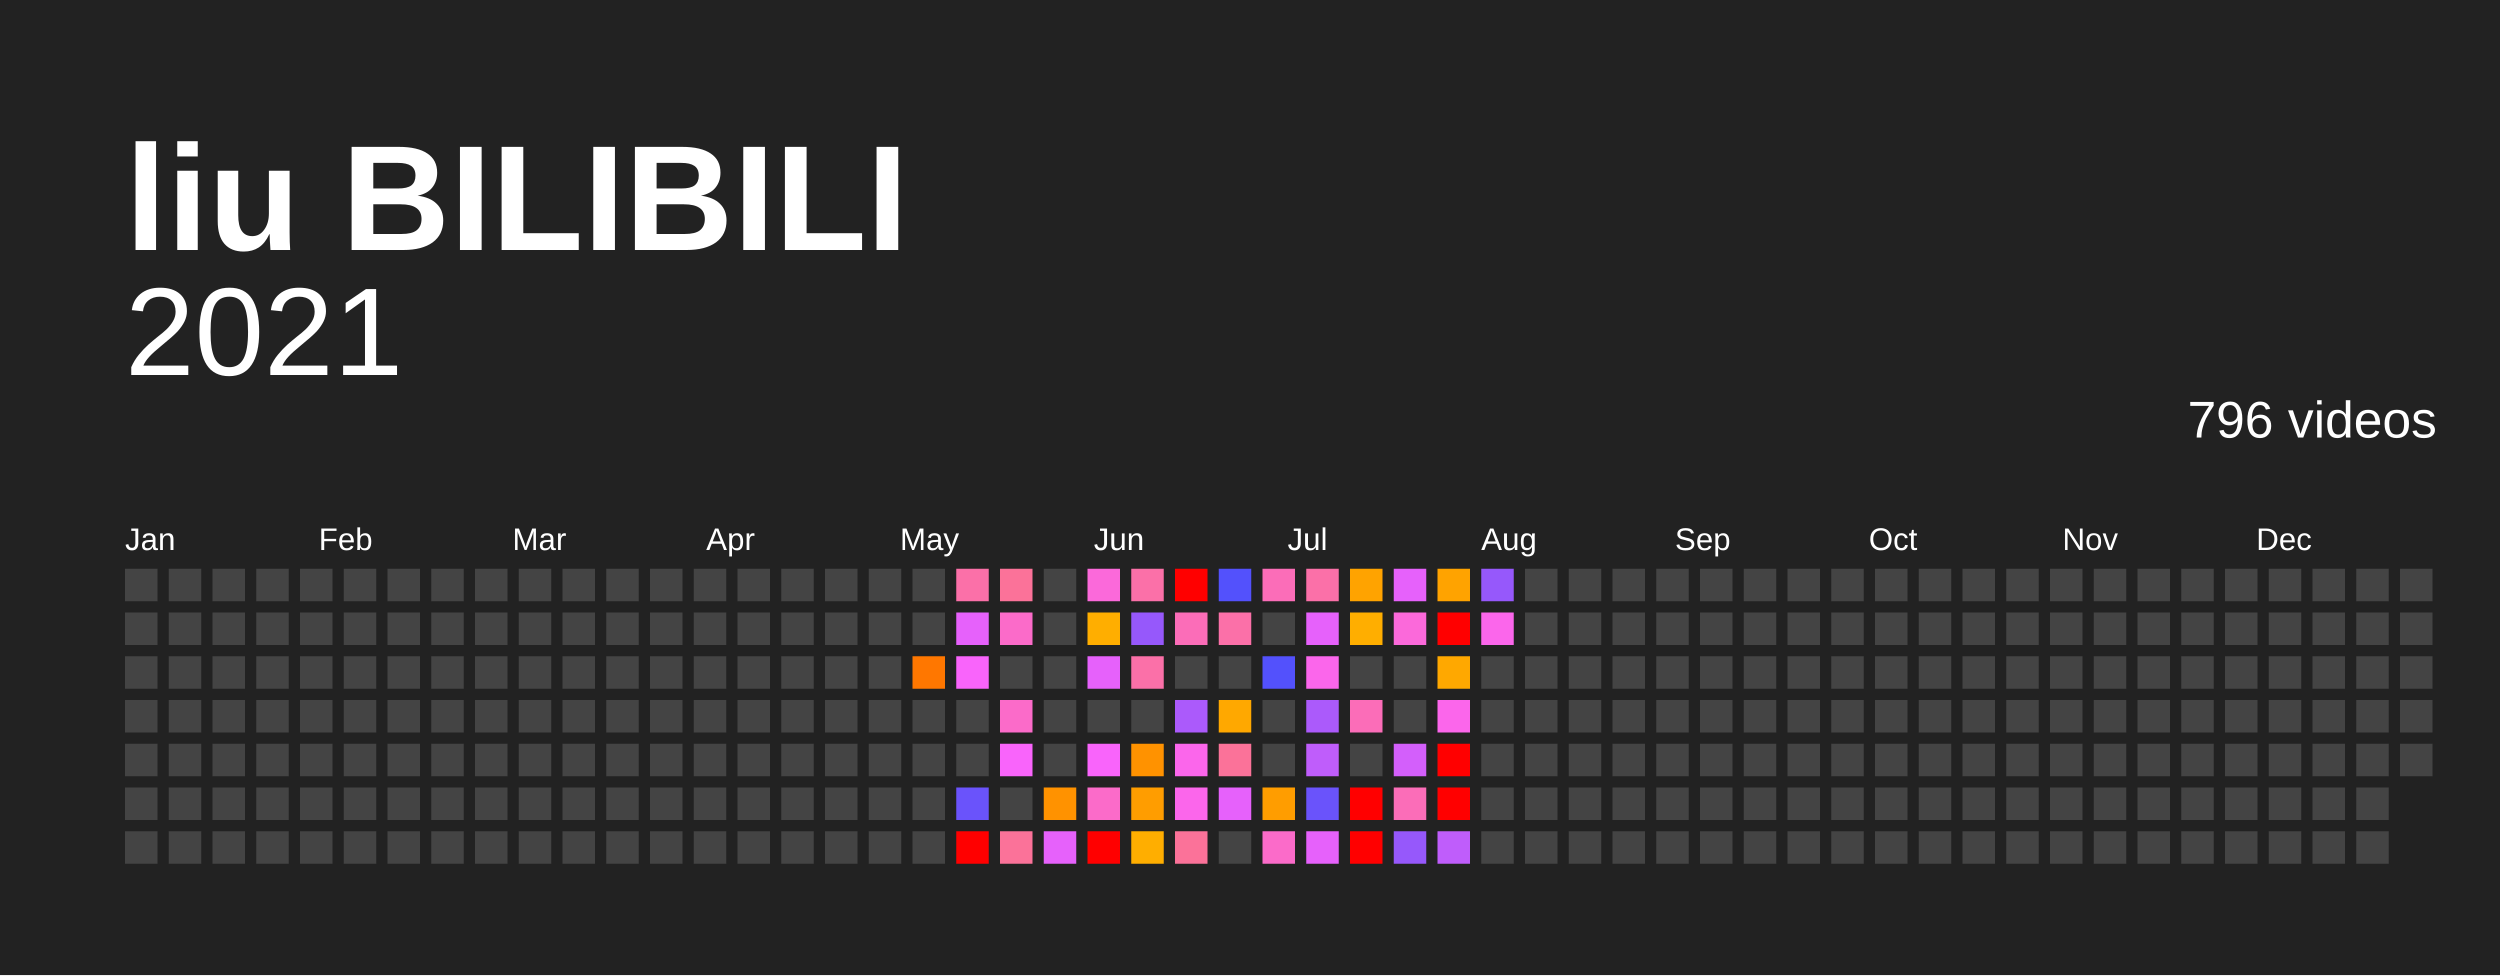
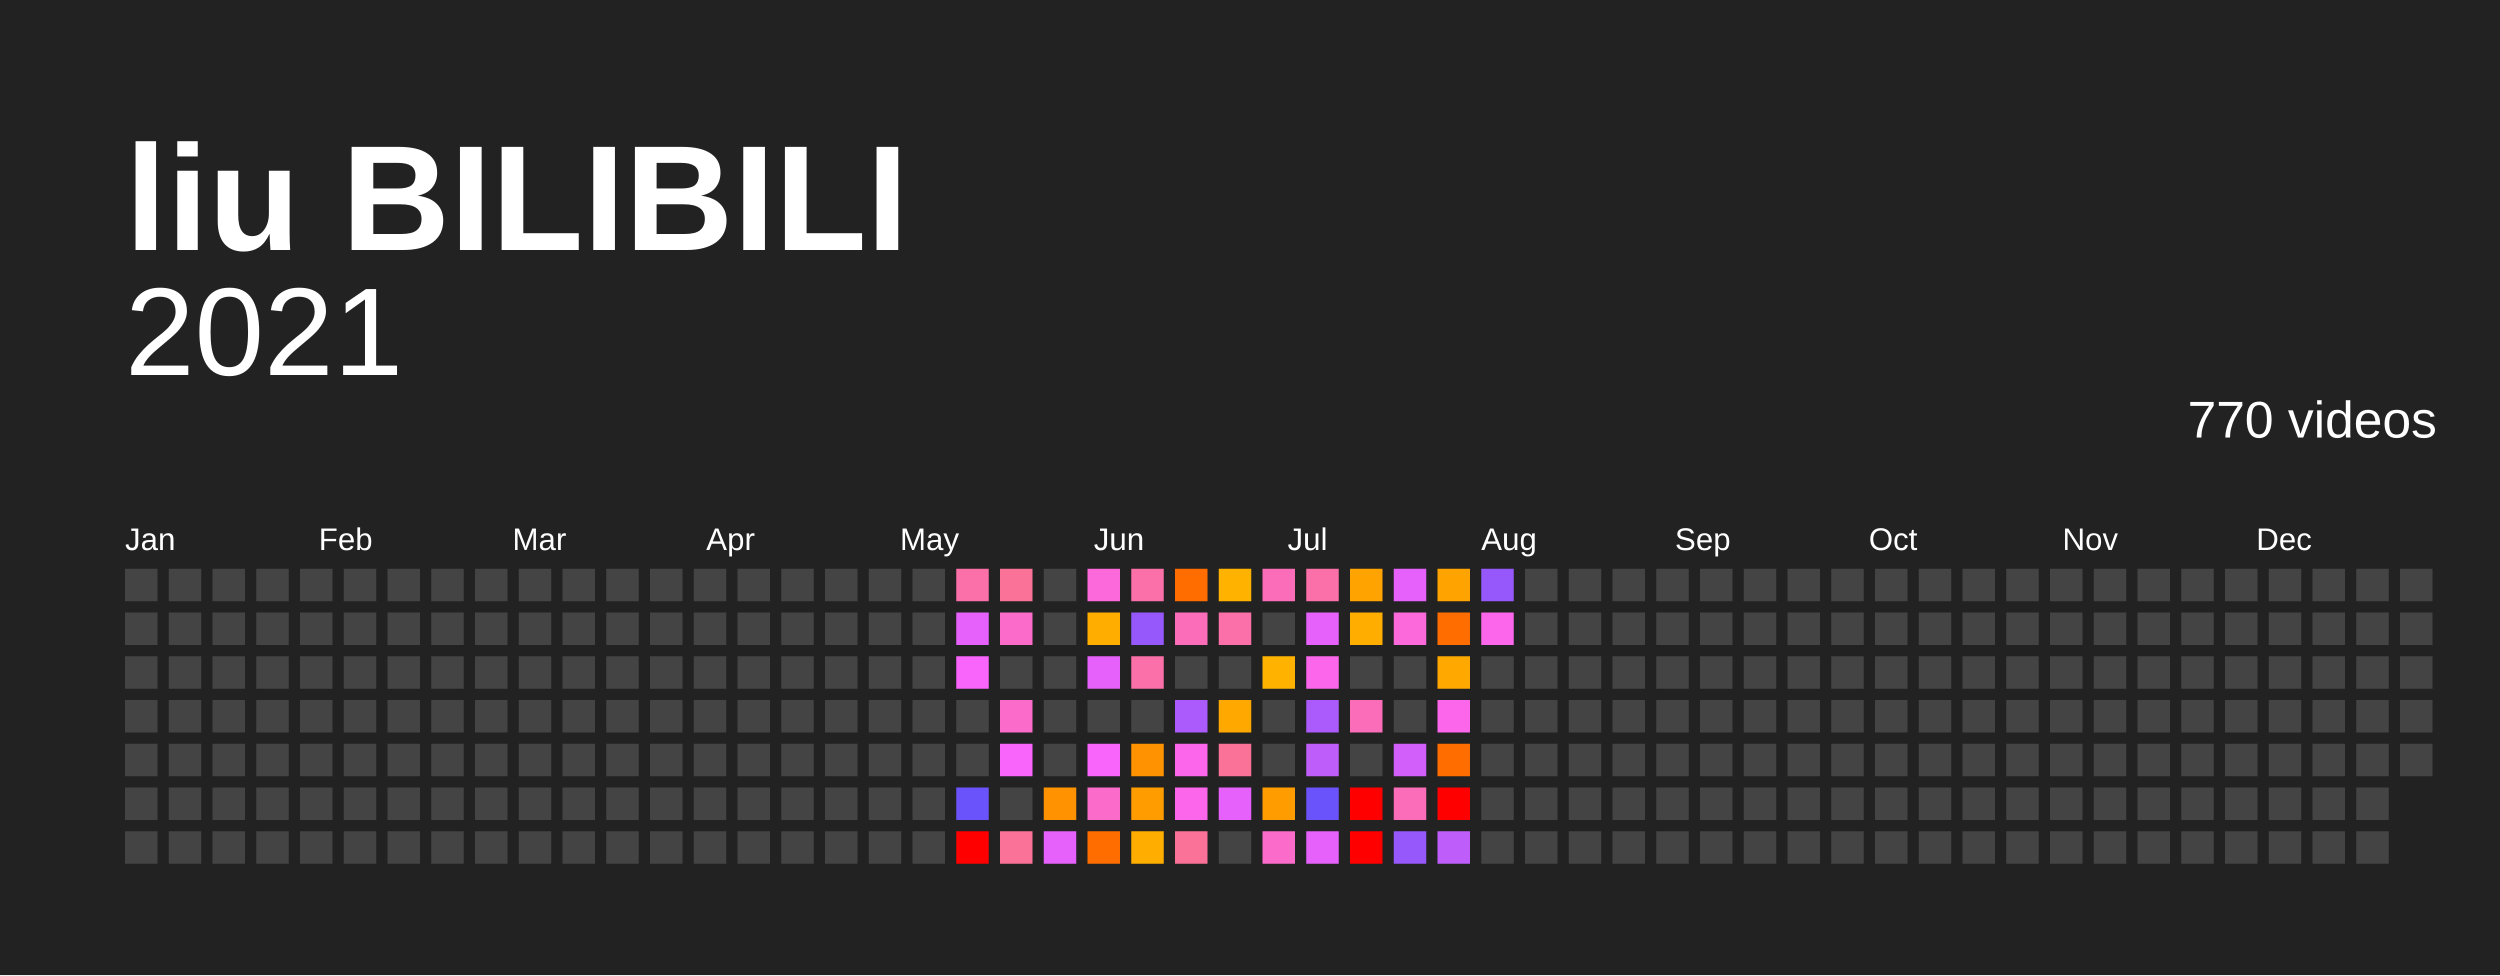
<svg xmlns="http://www.w3.org/2000/svg" baseProfile="full" height="78mm" version="1.1" viewBox="0,0,200,78" width="200mm">
  <defs />
  <rect fill="#222222" height="78" width="200" x="0" y="0" />
  <text fill="#FFFFFF" style="font-size:12px; font-family:Arial; font-weight:bold;" x="10" y="20">liu BILIBILI</text>
  <text alignment-baseline="hanging" fill="#FFFFFF" style="font-size:10.0px; font-family:Arial;" x="10" y="30">2021</text>
-   <text alignment-baseline="hanging" fill="#FFFFFF" style="font-size:4.125px; font-family:Arial;" x="175" y="35">796 videos</text>
+   <text alignment-baseline="hanging" fill="#FFFFFF" style="font-size:4.125px; font-family:Arial;" x="175" y="35">770 videos</text>
  <text fill="#FFFFFF" style="font-size:2.5px; font-family:Arial" x="10.0" y="44">Jan</text>
  <text fill="#FFFFFF" style="font-size:2.5px; font-family:Arial" x="25.5" y="44">Feb</text>
  <text fill="#FFFFFF" style="font-size:2.5px; font-family:Arial" x="41.0" y="44">Mar</text>
  <text fill="#FFFFFF" style="font-size:2.5px; font-family:Arial" x="56.5" y="44">Apr</text>
  <text fill="#FFFFFF" style="font-size:2.5px; font-family:Arial" x="72.0" y="44">May</text>
  <text fill="#FFFFFF" style="font-size:2.5px; font-family:Arial" x="87.5" y="44">Jun</text>
  <text fill="#FFFFFF" style="font-size:2.5px; font-family:Arial" x="103.0" y="44">Jul</text>
  <text fill="#FFFFFF" style="font-size:2.5px; font-family:Arial" x="118.5" y="44">Aug</text>
  <text fill="#FFFFFF" style="font-size:2.5px; font-family:Arial" x="134.0" y="44">Sep</text>
  <text fill="#FFFFFF" style="font-size:2.5px; font-family:Arial" x="149.5" y="44">Oct</text>
  <text fill="#FFFFFF" style="font-size:2.5px; font-family:Arial" x="165.0" y="44">Nov</text>
  <text fill="#FFFFFF" style="font-size:2.5px; font-family:Arial" x="180.5" y="44">Dec</text>
  <rect fill="#444444" height="2.6" width="2.6" x="10.0" y="45.5" />
  <rect fill="#444444" height="2.6" width="2.6" x="10.0" y="49.0" />
  <rect fill="#444444" height="2.6" width="2.6" x="10.0" y="52.5" />
  <rect fill="#444444" height="2.6" width="2.6" x="10.0" y="56.0" />
  <rect fill="#444444" height="2.6" width="2.6" x="10.0" y="59.5" />
  <rect fill="#444444" height="2.6" width="2.6" x="10.0" y="63.0" />
  <rect fill="#444444" height="2.6" width="2.6" x="10.0" y="66.5" />
  <rect fill="#444444" height="2.6" width="2.6" x="13.5" y="45.5" />
  <rect fill="#444444" height="2.6" width="2.6" x="13.5" y="49.0" />
  <rect fill="#444444" height="2.6" width="2.6" x="13.5" y="52.5" />
  <rect fill="#444444" height="2.6" width="2.6" x="13.5" y="56.0" />
  <rect fill="#444444" height="2.6" width="2.6" x="13.5" y="59.5" />
  <rect fill="#444444" height="2.6" width="2.6" x="13.5" y="63.0" />
  <rect fill="#444444" height="2.6" width="2.6" x="13.5" y="66.5" />
  <rect fill="#444444" height="2.6" width="2.6" x="17.0" y="45.5" />
  <rect fill="#444444" height="2.6" width="2.6" x="17.0" y="49.0" />
  <rect fill="#444444" height="2.6" width="2.6" x="17.0" y="52.5" />
  <rect fill="#444444" height="2.6" width="2.6" x="17.0" y="56.0" />
  <rect fill="#444444" height="2.6" width="2.6" x="17.0" y="59.5" />
  <rect fill="#444444" height="2.6" width="2.6" x="17.0" y="63.0" />
  <rect fill="#444444" height="2.6" width="2.6" x="17.0" y="66.5" />
  <rect fill="#444444" height="2.6" width="2.6" x="20.5" y="45.5" />
  <rect fill="#444444" height="2.6" width="2.6" x="20.5" y="49.0" />
  <rect fill="#444444" height="2.6" width="2.6" x="20.5" y="52.5" />
  <rect fill="#444444" height="2.6" width="2.6" x="20.5" y="56.0" />
  <rect fill="#444444" height="2.6" width="2.6" x="20.5" y="59.5" />
  <rect fill="#444444" height="2.6" width="2.6" x="20.5" y="63.0" />
  <rect fill="#444444" height="2.6" width="2.6" x="20.5" y="66.5" />
  <rect fill="#444444" height="2.6" width="2.6" x="24.0" y="45.5" />
  <rect fill="#444444" height="2.6" width="2.6" x="24.0" y="49.0" />
  <rect fill="#444444" height="2.6" width="2.6" x="24.0" y="52.5" />
  <rect fill="#444444" height="2.6" width="2.6" x="24.0" y="56.0" />
  <rect fill="#444444" height="2.6" width="2.6" x="24.0" y="59.5" />
  <rect fill="#444444" height="2.6" width="2.6" x="24.0" y="63.0" />
  <rect fill="#444444" height="2.6" width="2.6" x="24.0" y="66.5" />
  <rect fill="#444444" height="2.6" width="2.6" x="27.5" y="45.5" />
  <rect fill="#444444" height="2.6" width="2.6" x="27.5" y="49.0" />
  <rect fill="#444444" height="2.6" width="2.6" x="27.5" y="52.5" />
  <rect fill="#444444" height="2.6" width="2.6" x="27.5" y="56.0" />
  <rect fill="#444444" height="2.6" width="2.6" x="27.5" y="59.5" />
  <rect fill="#444444" height="2.6" width="2.6" x="27.5" y="63.0" />
  <rect fill="#444444" height="2.6" width="2.6" x="27.5" y="66.5" />
  <rect fill="#444444" height="2.6" width="2.6" x="31.0" y="45.5" />
  <rect fill="#444444" height="2.6" width="2.6" x="31.0" y="49.0" />
  <rect fill="#444444" height="2.6" width="2.6" x="31.0" y="52.5" />
  <rect fill="#444444" height="2.6" width="2.6" x="31.0" y="56.0" />
  <rect fill="#444444" height="2.6" width="2.6" x="31.0" y="59.5" />
  <rect fill="#444444" height="2.6" width="2.6" x="31.0" y="63.0" />
  <rect fill="#444444" height="2.6" width="2.6" x="31.0" y="66.5" />
  <rect fill="#444444" height="2.6" width="2.6" x="34.5" y="45.5" />
  <rect fill="#444444" height="2.6" width="2.6" x="34.5" y="49.0" />
  <rect fill="#444444" height="2.6" width="2.6" x="34.5" y="52.5" />
  <rect fill="#444444" height="2.6" width="2.6" x="34.5" y="56.0" />
  <rect fill="#444444" height="2.6" width="2.6" x="34.5" y="59.5" />
  <rect fill="#444444" height="2.6" width="2.6" x="34.5" y="63.0" />
  <rect fill="#444444" height="2.6" width="2.6" x="34.5" y="66.5" />
  <rect fill="#444444" height="2.6" width="2.6" x="38.0" y="45.5" />
  <rect fill="#444444" height="2.6" width="2.6" x="38.0" y="49.0" />
  <rect fill="#444444" height="2.6" width="2.6" x="38.0" y="52.5" />
  <rect fill="#444444" height="2.6" width="2.6" x="38.0" y="56.0" />
  <rect fill="#444444" height="2.6" width="2.6" x="38.0" y="59.5" />
  <rect fill="#444444" height="2.6" width="2.6" x="38.0" y="63.0" />
  <rect fill="#444444" height="2.6" width="2.6" x="38.0" y="66.5" />
  <rect fill="#444444" height="2.6" width="2.6" x="41.5" y="45.5" />
  <rect fill="#444444" height="2.6" width="2.6" x="41.5" y="49.0" />
  <rect fill="#444444" height="2.6" width="2.6" x="41.5" y="52.5" />
  <rect fill="#444444" height="2.6" width="2.6" x="41.5" y="56.0" />
  <rect fill="#444444" height="2.6" width="2.6" x="41.5" y="59.5" />
  <rect fill="#444444" height="2.6" width="2.6" x="41.5" y="63.0" />
  <rect fill="#444444" height="2.6" width="2.6" x="41.5" y="66.5" />
  <rect fill="#444444" height="2.6" width="2.6" x="45.0" y="45.5" />
  <rect fill="#444444" height="2.6" width="2.6" x="45.0" y="49.0" />
  <rect fill="#444444" height="2.6" width="2.6" x="45.0" y="52.5" />
  <rect fill="#444444" height="2.6" width="2.6" x="45.0" y="56.0" />
  <rect fill="#444444" height="2.6" width="2.6" x="45.0" y="59.5" />
  <rect fill="#444444" height="2.6" width="2.6" x="45.0" y="63.0" />
  <rect fill="#444444" height="2.6" width="2.6" x="45.0" y="66.5" />
  <rect fill="#444444" height="2.6" width="2.6" x="48.5" y="45.5" />
  <rect fill="#444444" height="2.6" width="2.6" x="48.5" y="49.0" />
  <rect fill="#444444" height="2.6" width="2.6" x="48.5" y="52.5" />
  <rect fill="#444444" height="2.6" width="2.6" x="48.5" y="56.0" />
  <rect fill="#444444" height="2.6" width="2.6" x="48.5" y="59.5" />
  <rect fill="#444444" height="2.6" width="2.6" x="48.5" y="63.0" />
  <rect fill="#444444" height="2.6" width="2.6" x="48.5" y="66.5" />
  <rect fill="#444444" height="2.6" width="2.6" x="52.0" y="45.5" />
  <rect fill="#444444" height="2.6" width="2.6" x="52.0" y="49.0" />
  <rect fill="#444444" height="2.6" width="2.6" x="52.0" y="52.5" />
  <rect fill="#444444" height="2.6" width="2.6" x="52.0" y="56.0" />
  <rect fill="#444444" height="2.6" width="2.6" x="52.0" y="59.5" />
  <rect fill="#444444" height="2.6" width="2.6" x="52.0" y="63.0" />
  <rect fill="#444444" height="2.6" width="2.6" x="52.0" y="66.5" />
  <rect fill="#444444" height="2.6" width="2.6" x="55.5" y="45.5" />
  <rect fill="#444444" height="2.6" width="2.6" x="55.5" y="49.0" />
  <rect fill="#444444" height="2.6" width="2.6" x="55.5" y="52.5" />
  <rect fill="#444444" height="2.6" width="2.6" x="55.5" y="56.0" />
  <rect fill="#444444" height="2.6" width="2.6" x="55.5" y="59.5" />
  <rect fill="#444444" height="2.6" width="2.6" x="55.5" y="63.0" />
  <rect fill="#444444" height="2.6" width="2.6" x="55.5" y="66.5" />
  <rect fill="#444444" height="2.6" width="2.6" x="59.0" y="45.5" />
  <rect fill="#444444" height="2.6" width="2.6" x="59.0" y="49.0" />
  <rect fill="#444444" height="2.6" width="2.6" x="59.0" y="52.5" />
  <rect fill="#444444" height="2.6" width="2.6" x="59.0" y="56.0" />
  <rect fill="#444444" height="2.6" width="2.6" x="59.0" y="59.5" />
  <rect fill="#444444" height="2.6" width="2.6" x="59.0" y="63.0" />
  <rect fill="#444444" height="2.6" width="2.6" x="59.0" y="66.5" />
  <rect fill="#444444" height="2.6" width="2.6" x="62.5" y="45.5" />
  <rect fill="#444444" height="2.6" width="2.6" x="62.5" y="49.0" />
  <rect fill="#444444" height="2.6" width="2.6" x="62.5" y="52.5" />
  <rect fill="#444444" height="2.6" width="2.6" x="62.5" y="56.0" />
  <rect fill="#444444" height="2.6" width="2.6" x="62.5" y="59.5" />
  <rect fill="#444444" height="2.6" width="2.6" x="62.5" y="63.0" />
  <rect fill="#444444" height="2.6" width="2.6" x="62.5" y="66.5" />
  <rect fill="#444444" height="2.6" width="2.6" x="66.0" y="45.5" />
  <rect fill="#444444" height="2.6" width="2.6" x="66.0" y="49.0" />
  <rect fill="#444444" height="2.6" width="2.6" x="66.0" y="52.5" />
  <rect fill="#444444" height="2.6" width="2.6" x="66.0" y="56.0" />
  <rect fill="#444444" height="2.6" width="2.6" x="66.0" y="59.5" />
  <rect fill="#444444" height="2.6" width="2.6" x="66.0" y="63.0" />
  <rect fill="#444444" height="2.6" width="2.6" x="66.0" y="66.5" />
  <rect fill="#444444" height="2.6" width="2.6" x="69.5" y="45.5" />
  <rect fill="#444444" height="2.6" width="2.6" x="69.5" y="49.0" />
  <rect fill="#444444" height="2.6" width="2.6" x="69.5" y="52.5" />
  <rect fill="#444444" height="2.6" width="2.6" x="69.5" y="56.0" />
  <rect fill="#444444" height="2.6" width="2.6" x="69.5" y="59.5" />
  <rect fill="#444444" height="2.6" width="2.6" x="69.5" y="63.0" />
  <rect fill="#444444" height="2.6" width="2.6" x="69.5" y="66.5" />
  <rect fill="#444444" height="2.6" width="2.6" x="73.0" y="45.5" />
  <rect fill="#444444" height="2.6" width="2.6" x="73.0" y="49.0" />
-   <rect fill="#ff7700" height="2.6" width="2.6" x="73.0" y="52.5" />
+   <rect fill="#444444" height="2.6" width="2.6" x="73.0" y="52.5" />
  <rect fill="#444444" height="2.6" width="2.6" x="73.0" y="56.0" />
  <rect fill="#444444" height="2.6" width="2.6" x="73.0" y="59.5" />
  <rect fill="#444444" height="2.6" width="2.6" x="73.0" y="63.0" />
  <rect fill="#444444" height="2.6" width="2.6" x="73.0" y="66.5" />
  <rect fill="#fb70a8" height="2.6" width="2.6" x="76.5" y="45.5" />
  <rect fill="#e661fb" height="2.6" width="2.6" x="76.5" y="49.0" />
  <rect fill="#f964fb" height="2.6" width="2.6" x="76.5" y="52.5" />
  <rect fill="#444444" height="2.6" width="2.6" x="76.5" y="56.0" />
  <rect fill="#444444" height="2.6" width="2.6" x="76.5" y="59.5" />
  <rect fill="#6a53fb" height="2.6" width="2.6" x="76.5" y="63.0" />
  <rect fill="red" height="2.6" width="2.6" x="76.5" y="66.5" />
  <rect fill="#fb7299" height="2.6" width="2.6" x="80.0" y="45.5" />
  <rect fill="#fb6bc9" height="2.6" width="2.6" x="80.0" y="49.0" />
  <rect fill="#444444" height="2.6" width="2.6" x="80.0" y="52.5" />
  <rect fill="#fb6bc9" height="2.6" width="2.6" x="80.0" y="56.0" />
  <rect fill="#f964fb" height="2.6" width="2.6" x="80.0" y="59.5" />
  <rect fill="#444444" height="2.6" width="2.6" x="80.0" y="63.0" />
  <rect fill="#fb7299" height="2.6" width="2.6" x="80.0" y="66.5" />
  <rect fill="#444444" height="2.6" width="2.6" x="83.5" y="45.5" />
  <rect fill="#444444" height="2.6" width="2.6" x="83.5" y="49.0" />
  <rect fill="#444444" height="2.6" width="2.6" x="83.5" y="52.5" />
  <rect fill="#444444" height="2.6" width="2.6" x="83.5" y="56.0" />
  <rect fill="#444444" height="2.6" width="2.6" x="83.5" y="59.5" />
  <rect fill="#ff9200" height="2.6" width="2.6" x="83.5" y="63.0" />
  <rect fill="#e661fb" height="2.6" width="2.6" x="83.5" y="66.5" />
  <rect fill="#fb69da" height="2.6" width="2.6" x="87.0" y="45.5" />
  <rect fill="#ffae00" height="2.6" width="2.6" x="87.0" y="49.0" />
  <rect fill="#e661fb" height="2.6" width="2.6" x="87.0" y="52.5" />
  <rect fill="#444444" height="2.6" width="2.6" x="87.0" y="56.0" />
  <rect fill="#f964fb" height="2.6" width="2.6" x="87.0" y="59.5" />
  <rect fill="#fb6bc9" height="2.6" width="2.6" x="87.0" y="63.0" />
-   <rect fill="red" height="2.6" width="2.6" x="87.0" y="66.5" />
+   <rect fill="#ff6d00" height="2.6" width="2.6" x="87.0" y="66.5" />
  <rect fill="#fb70a8" height="2.6" width="2.6" x="90.5" y="45.5" />
  <rect fill="#9658fb" height="2.6" width="2.6" x="90.5" y="49.0" />
  <rect fill="#fb70a8" height="2.6" width="2.6" x="90.5" y="52.5" />
  <rect fill="#444444" height="2.6" width="2.6" x="90.5" y="56.0" />
  <rect fill="#ff9200" height="2.6" width="2.6" x="90.5" y="59.5" />
  <rect fill="#ff9d00" height="2.6" width="2.6" x="90.5" y="63.0" />
  <rect fill="#ffae00" height="2.6" width="2.6" x="90.5" y="66.5" />
-   <rect fill="red" height="2.6" width="2.6" x="94.0" y="45.5" />
+   <rect fill="#ff6d00" height="2.6" width="2.6" x="94.0" y="45.5" />
  <rect fill="#fb6db8" height="2.6" width="2.6" x="94.0" y="49.0" />
  <rect fill="#444444" height="2.6" width="2.6" x="94.0" y="52.5" />
  <rect fill="#ab5afb" height="2.6" width="2.6" x="94.0" y="56.0" />
  <rect fill="#fb66eb" height="2.6" width="2.6" x="94.0" y="59.5" />
  <rect fill="#fb66eb" height="2.6" width="2.6" x="94.0" y="63.0" />
  <rect fill="#fb7299" height="2.6" width="2.6" x="94.0" y="66.5" />
-   <rect fill="#5351fc" height="2.6" width="2.6" x="97.5" y="45.5" />
+   <rect fill="#ffb300" height="2.6" width="2.6" x="97.5" y="45.5" />
  <rect fill="#fb70a8" height="2.6" width="2.6" x="97.5" y="49.0" />
  <rect fill="#444444" height="2.6" width="2.6" x="97.5" y="52.5" />
  <rect fill="#ffa800" height="2.6" width="2.6" x="97.5" y="56.0" />
  <rect fill="#fb7299" height="2.6" width="2.6" x="97.5" y="59.5" />
  <rect fill="#e661fb" height="2.6" width="2.6" x="97.5" y="63.0" />
  <rect fill="#444444" height="2.6" width="2.6" x="97.5" y="66.5" />
  <rect fill="#fb6db8" height="2.6" width="2.6" x="101.0" y="45.5" />
  <rect fill="#444444" height="2.6" width="2.6" x="101.0" y="49.0" />
-   <rect fill="#5351fc" height="2.6" width="2.6" x="101.0" y="52.5" />
+   <rect fill="#ffb300" height="2.6" width="2.6" x="101.0" y="52.5" />
  <rect fill="#444444" height="2.6" width="2.6" x="101.0" y="56.0" />
  <rect fill="#444444" height="2.6" width="2.6" x="101.0" y="59.5" />
  <rect fill="#ff9d00" height="2.6" width="2.6" x="101.0" y="63.0" />
  <rect fill="#fb6bc9" height="2.6" width="2.6" x="101.0" y="66.5" />
  <rect fill="#fb70a8" height="2.6" width="2.6" x="104.5" y="45.5" />
  <rect fill="#e661fb" height="2.6" width="2.6" x="104.5" y="49.0" />
  <rect fill="#fb66eb" height="2.6" width="2.6" x="104.5" y="52.5" />
  <rect fill="#ab5afb" height="2.6" width="2.6" x="104.5" y="56.0" />
  <rect fill="#bf5dfb" height="2.6" width="2.6" x="104.5" y="59.5" />
  <rect fill="#6a53fb" height="2.6" width="2.6" x="104.5" y="63.0" />
  <rect fill="#e661fb" height="2.6" width="2.6" x="104.5" y="66.5" />
  <rect fill="#ffa300" height="2.6" width="2.6" x="108.0" y="45.5" />
  <rect fill="#ffae00" height="2.6" width="2.6" x="108.0" y="49.0" />
  <rect fill="#444444" height="2.6" width="2.6" x="108.0" y="52.5" />
  <rect fill="#fb6db8" height="2.6" width="2.6" x="108.0" y="56.0" />
  <rect fill="#444444" height="2.6" width="2.6" x="108.0" y="59.5" />
  <rect fill="red" height="2.6" width="2.6" x="108.0" y="63.0" />
  <rect fill="red" height="2.6" width="2.6" x="108.0" y="66.5" />
  <rect fill="#e661fb" height="2.6" width="2.6" x="111.5" y="45.5" />
  <rect fill="#fb69da" height="2.6" width="2.6" x="111.5" y="49.0" />
  <rect fill="#444444" height="2.6" width="2.6" x="111.5" y="52.5" />
  <rect fill="#444444" height="2.6" width="2.6" x="111.5" y="56.0" />
  <rect fill="#d35ffb" height="2.6" width="2.6" x="111.5" y="59.5" />
  <rect fill="#fb6db8" height="2.6" width="2.6" x="111.5" y="63.0" />
  <rect fill="#9658fb" height="2.6" width="2.6" x="111.5" y="66.5" />
  <rect fill="#ffa300" height="2.6" width="2.6" x="115.0" y="45.5" />
-   <rect fill="red" height="2.6" width="2.6" x="115.0" y="49.0" />
+   <rect fill="#ff6d00" height="2.6" width="2.6" x="115.0" y="49.0" />
  <rect fill="#ffa800" height="2.6" width="2.6" x="115.0" y="52.5" />
  <rect fill="#fb66eb" height="2.6" width="2.6" x="115.0" y="56.0" />
-   <rect fill="red" height="2.6" width="2.6" x="115.0" y="59.5" />
+   <rect fill="#ff6d00" height="2.6" width="2.6" x="115.0" y="59.5" />
  <rect fill="red" height="2.6" width="2.6" x="115.0" y="63.0" />
  <rect fill="#bf5dfb" height="2.6" width="2.6" x="115.0" y="66.5" />
  <rect fill="#9658fb" height="2.6" width="2.6" x="118.5" y="45.5" />
  <rect fill="#fb66eb" height="2.6" width="2.6" x="118.5" y="49.0" />
  <rect fill="#444444" height="2.6" width="2.6" x="118.5" y="52.5" />
  <rect fill="#444444" height="2.6" width="2.6" x="118.5" y="56.0" />
  <rect fill="#444444" height="2.6" width="2.6" x="118.5" y="59.5" />
  <rect fill="#444444" height="2.6" width="2.6" x="118.5" y="63.0" />
  <rect fill="#444444" height="2.6" width="2.6" x="118.5" y="66.5" />
  <rect fill="#444444" height="2.6" width="2.6" x="122.0" y="45.5" />
  <rect fill="#444444" height="2.6" width="2.6" x="122.0" y="49.0" />
  <rect fill="#444444" height="2.6" width="2.6" x="122.0" y="52.5" />
  <rect fill="#444444" height="2.6" width="2.6" x="122.0" y="56.0" />
  <rect fill="#444444" height="2.6" width="2.6" x="122.0" y="59.5" />
  <rect fill="#444444" height="2.6" width="2.6" x="122.0" y="63.0" />
  <rect fill="#444444" height="2.6" width="2.6" x="122.0" y="66.5" />
  <rect fill="#444444" height="2.6" width="2.6" x="125.5" y="45.5" />
  <rect fill="#444444" height="2.6" width="2.6" x="125.5" y="49.0" />
  <rect fill="#444444" height="2.6" width="2.6" x="125.5" y="52.5" />
  <rect fill="#444444" height="2.6" width="2.6" x="125.5" y="56.0" />
  <rect fill="#444444" height="2.6" width="2.6" x="125.5" y="59.5" />
  <rect fill="#444444" height="2.6" width="2.6" x="125.5" y="63.0" />
  <rect fill="#444444" height="2.6" width="2.6" x="125.5" y="66.5" />
  <rect fill="#444444" height="2.6" width="2.6" x="129.0" y="45.5" />
  <rect fill="#444444" height="2.6" width="2.6" x="129.0" y="49.0" />
  <rect fill="#444444" height="2.6" width="2.6" x="129.0" y="52.5" />
  <rect fill="#444444" height="2.6" width="2.6" x="129.0" y="56.0" />
  <rect fill="#444444" height="2.6" width="2.6" x="129.0" y="59.5" />
  <rect fill="#444444" height="2.6" width="2.6" x="129.0" y="63.0" />
  <rect fill="#444444" height="2.6" width="2.6" x="129.0" y="66.5" />
  <rect fill="#444444" height="2.6" width="2.6" x="132.5" y="45.5" />
  <rect fill="#444444" height="2.6" width="2.6" x="132.5" y="49.0" />
  <rect fill="#444444" height="2.6" width="2.6" x="132.5" y="52.5" />
  <rect fill="#444444" height="2.6" width="2.6" x="132.5" y="56.0" />
  <rect fill="#444444" height="2.6" width="2.6" x="132.5" y="59.5" />
  <rect fill="#444444" height="2.6" width="2.6" x="132.5" y="63.0" />
  <rect fill="#444444" height="2.6" width="2.6" x="132.5" y="66.5" />
  <rect fill="#444444" height="2.6" width="2.6" x="136.0" y="45.5" />
  <rect fill="#444444" height="2.6" width="2.6" x="136.0" y="49.0" />
  <rect fill="#444444" height="2.6" width="2.6" x="136.0" y="52.5" />
  <rect fill="#444444" height="2.6" width="2.6" x="136.0" y="56.0" />
  <rect fill="#444444" height="2.6" width="2.6" x="136.0" y="59.5" />
  <rect fill="#444444" height="2.6" width="2.6" x="136.0" y="63.0" />
  <rect fill="#444444" height="2.6" width="2.6" x="136.0" y="66.5" />
  <rect fill="#444444" height="2.6" width="2.6" x="139.5" y="45.5" />
  <rect fill="#444444" height="2.6" width="2.6" x="139.5" y="49.0" />
  <rect fill="#444444" height="2.6" width="2.6" x="139.5" y="52.5" />
  <rect fill="#444444" height="2.6" width="2.6" x="139.5" y="56.0" />
  <rect fill="#444444" height="2.6" width="2.6" x="139.5" y="59.5" />
  <rect fill="#444444" height="2.6" width="2.6" x="139.5" y="63.0" />
  <rect fill="#444444" height="2.6" width="2.6" x="139.5" y="66.5" />
  <rect fill="#444444" height="2.6" width="2.6" x="143.0" y="45.5" />
  <rect fill="#444444" height="2.6" width="2.6" x="143.0" y="49.0" />
  <rect fill="#444444" height="2.6" width="2.6" x="143.0" y="52.5" />
  <rect fill="#444444" height="2.6" width="2.6" x="143.0" y="56.0" />
  <rect fill="#444444" height="2.6" width="2.6" x="143.0" y="59.5" />
  <rect fill="#444444" height="2.6" width="2.6" x="143.0" y="63.0" />
  <rect fill="#444444" height="2.6" width="2.6" x="143.0" y="66.5" />
  <rect fill="#444444" height="2.6" width="2.6" x="146.5" y="45.5" />
  <rect fill="#444444" height="2.6" width="2.6" x="146.5" y="49.0" />
  <rect fill="#444444" height="2.6" width="2.6" x="146.5" y="52.5" />
  <rect fill="#444444" height="2.6" width="2.6" x="146.5" y="56.0" />
  <rect fill="#444444" height="2.6" width="2.6" x="146.5" y="59.5" />
  <rect fill="#444444" height="2.6" width="2.6" x="146.5" y="63.0" />
  <rect fill="#444444" height="2.6" width="2.6" x="146.5" y="66.5" />
  <rect fill="#444444" height="2.6" width="2.6" x="150.0" y="45.5" />
  <rect fill="#444444" height="2.6" width="2.6" x="150.0" y="49.0" />
  <rect fill="#444444" height="2.6" width="2.6" x="150.0" y="52.5" />
  <rect fill="#444444" height="2.6" width="2.6" x="150.0" y="56.0" />
  <rect fill="#444444" height="2.6" width="2.6" x="150.0" y="59.5" />
  <rect fill="#444444" height="2.6" width="2.6" x="150.0" y="63.0" />
  <rect fill="#444444" height="2.6" width="2.6" x="150.0" y="66.5" />
  <rect fill="#444444" height="2.6" width="2.6" x="153.5" y="45.5" />
  <rect fill="#444444" height="2.6" width="2.6" x="153.5" y="49.0" />
  <rect fill="#444444" height="2.6" width="2.6" x="153.5" y="52.5" />
  <rect fill="#444444" height="2.6" width="2.6" x="153.5" y="56.0" />
  <rect fill="#444444" height="2.6" width="2.6" x="153.5" y="59.5" />
  <rect fill="#444444" height="2.6" width="2.6" x="153.5" y="63.0" />
  <rect fill="#444444" height="2.6" width="2.6" x="153.5" y="66.5" />
  <rect fill="#444444" height="2.6" width="2.6" x="157.0" y="45.5" />
  <rect fill="#444444" height="2.6" width="2.6" x="157.0" y="49.0" />
  <rect fill="#444444" height="2.6" width="2.6" x="157.0" y="52.5" />
  <rect fill="#444444" height="2.6" width="2.6" x="157.0" y="56.0" />
  <rect fill="#444444" height="2.6" width="2.6" x="157.0" y="59.5" />
  <rect fill="#444444" height="2.6" width="2.6" x="157.0" y="63.0" />
  <rect fill="#444444" height="2.6" width="2.6" x="157.0" y="66.5" />
  <rect fill="#444444" height="2.6" width="2.6" x="160.5" y="45.5" />
  <rect fill="#444444" height="2.6" width="2.6" x="160.5" y="49.0" />
  <rect fill="#444444" height="2.6" width="2.6" x="160.5" y="52.5" />
  <rect fill="#444444" height="2.6" width="2.6" x="160.5" y="56.0" />
  <rect fill="#444444" height="2.6" width="2.6" x="160.5" y="59.5" />
  <rect fill="#444444" height="2.6" width="2.6" x="160.5" y="63.0" />
  <rect fill="#444444" height="2.6" width="2.6" x="160.5" y="66.5" />
  <rect fill="#444444" height="2.6" width="2.6" x="164.0" y="45.5" />
  <rect fill="#444444" height="2.6" width="2.6" x="164.0" y="49.0" />
  <rect fill="#444444" height="2.6" width="2.6" x="164.0" y="52.5" />
  <rect fill="#444444" height="2.6" width="2.6" x="164.0" y="56.0" />
  <rect fill="#444444" height="2.6" width="2.6" x="164.0" y="59.5" />
  <rect fill="#444444" height="2.6" width="2.6" x="164.0" y="63.0" />
  <rect fill="#444444" height="2.6" width="2.6" x="164.0" y="66.5" />
  <rect fill="#444444" height="2.6" width="2.6" x="167.5" y="45.5" />
  <rect fill="#444444" height="2.6" width="2.6" x="167.5" y="49.0" />
  <rect fill="#444444" height="2.6" width="2.6" x="167.5" y="52.5" />
  <rect fill="#444444" height="2.6" width="2.6" x="167.5" y="56.0" />
  <rect fill="#444444" height="2.6" width="2.6" x="167.5" y="59.5" />
  <rect fill="#444444" height="2.6" width="2.6" x="167.5" y="63.0" />
  <rect fill="#444444" height="2.6" width="2.6" x="167.5" y="66.5" />
  <rect fill="#444444" height="2.6" width="2.6" x="171.0" y="45.5" />
  <rect fill="#444444" height="2.6" width="2.6" x="171.0" y="49.0" />
  <rect fill="#444444" height="2.6" width="2.6" x="171.0" y="52.5" />
  <rect fill="#444444" height="2.6" width="2.6" x="171.0" y="56.0" />
  <rect fill="#444444" height="2.6" width="2.6" x="171.0" y="59.5" />
  <rect fill="#444444" height="2.6" width="2.6" x="171.0" y="63.0" />
  <rect fill="#444444" height="2.6" width="2.6" x="171.0" y="66.5" />
  <rect fill="#444444" height="2.6" width="2.6" x="174.5" y="45.5" />
  <rect fill="#444444" height="2.6" width="2.6" x="174.5" y="49.0" />
  <rect fill="#444444" height="2.6" width="2.6" x="174.5" y="52.5" />
  <rect fill="#444444" height="2.6" width="2.6" x="174.5" y="56.0" />
  <rect fill="#444444" height="2.6" width="2.6" x="174.5" y="59.5" />
  <rect fill="#444444" height="2.6" width="2.6" x="174.5" y="63.0" />
  <rect fill="#444444" height="2.6" width="2.6" x="174.5" y="66.5" />
  <rect fill="#444444" height="2.6" width="2.6" x="178.0" y="45.5" />
  <rect fill="#444444" height="2.6" width="2.6" x="178.0" y="49.0" />
  <rect fill="#444444" height="2.6" width="2.6" x="178.0" y="52.5" />
  <rect fill="#444444" height="2.6" width="2.6" x="178.0" y="56.0" />
  <rect fill="#444444" height="2.6" width="2.6" x="178.0" y="59.5" />
  <rect fill="#444444" height="2.6" width="2.6" x="178.0" y="63.0" />
  <rect fill="#444444" height="2.6" width="2.6" x="178.0" y="66.5" />
  <rect fill="#444444" height="2.6" width="2.6" x="181.5" y="45.5" />
  <rect fill="#444444" height="2.6" width="2.6" x="181.5" y="49.0" />
  <rect fill="#444444" height="2.6" width="2.6" x="181.5" y="52.5" />
  <rect fill="#444444" height="2.6" width="2.6" x="181.5" y="56.0" />
  <rect fill="#444444" height="2.6" width="2.6" x="181.5" y="59.5" />
  <rect fill="#444444" height="2.6" width="2.6" x="181.5" y="63.0" />
  <rect fill="#444444" height="2.6" width="2.6" x="181.5" y="66.5" />
  <rect fill="#444444" height="2.6" width="2.6" x="185.0" y="45.5" />
  <rect fill="#444444" height="2.6" width="2.6" x="185.0" y="49.0" />
  <rect fill="#444444" height="2.6" width="2.6" x="185.0" y="52.5" />
  <rect fill="#444444" height="2.6" width="2.6" x="185.0" y="56.0" />
  <rect fill="#444444" height="2.6" width="2.6" x="185.0" y="59.5" />
  <rect fill="#444444" height="2.6" width="2.6" x="185.0" y="63.0" />
  <rect fill="#444444" height="2.6" width="2.6" x="185.0" y="66.5" />
  <rect fill="#444444" height="2.6" width="2.6" x="188.5" y="45.5" />
  <rect fill="#444444" height="2.6" width="2.6" x="188.5" y="49.0" />
  <rect fill="#444444" height="2.6" width="2.6" x="188.5" y="52.5" />
  <rect fill="#444444" height="2.6" width="2.6" x="188.5" y="56.0" />
  <rect fill="#444444" height="2.6" width="2.6" x="188.5" y="59.5" />
  <rect fill="#444444" height="2.6" width="2.6" x="188.5" y="63.0" />
  <rect fill="#444444" height="2.6" width="2.6" x="188.5" y="66.5" />
  <rect fill="#444444" height="2.6" width="2.6" x="192.0" y="45.5" />
  <rect fill="#444444" height="2.6" width="2.6" x="192.0" y="49.0" />
  <rect fill="#444444" height="2.6" width="2.6" x="192.0" y="52.5" />
  <rect fill="#444444" height="2.6" width="2.6" x="192.0" y="56.0" />
  <rect fill="#444444" height="2.6" width="2.6" x="192.0" y="59.5" />
</svg>
